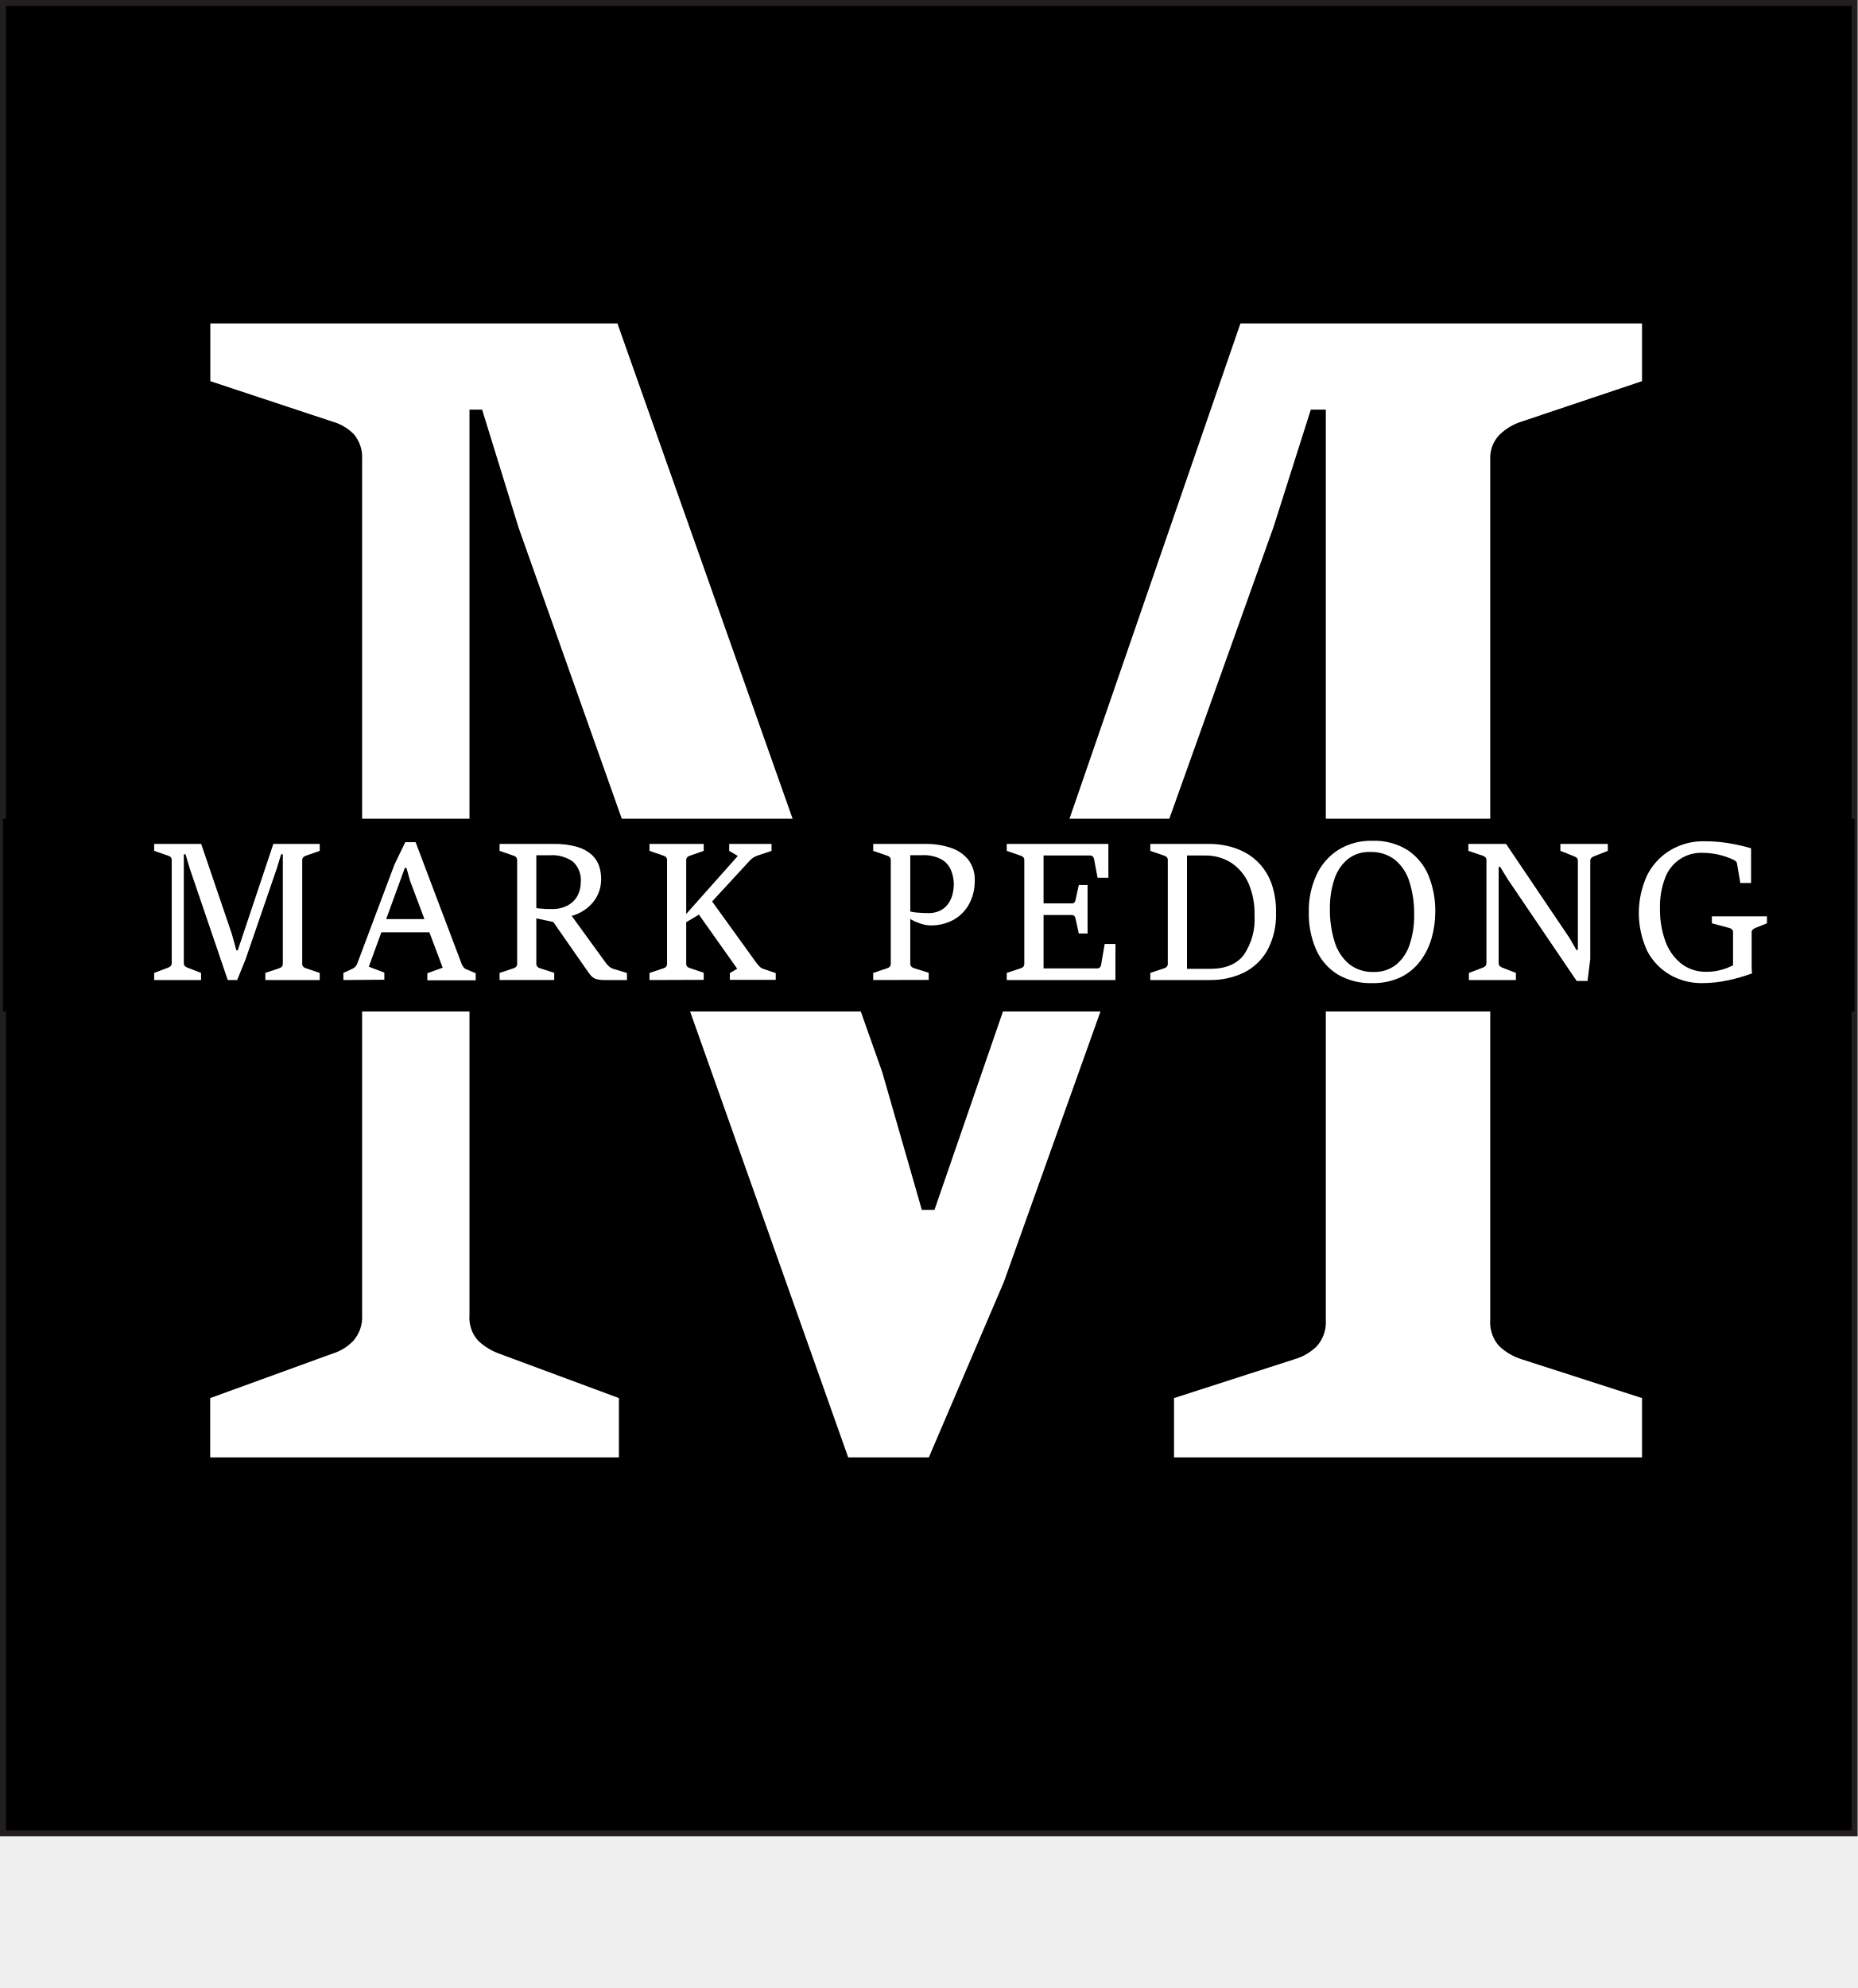
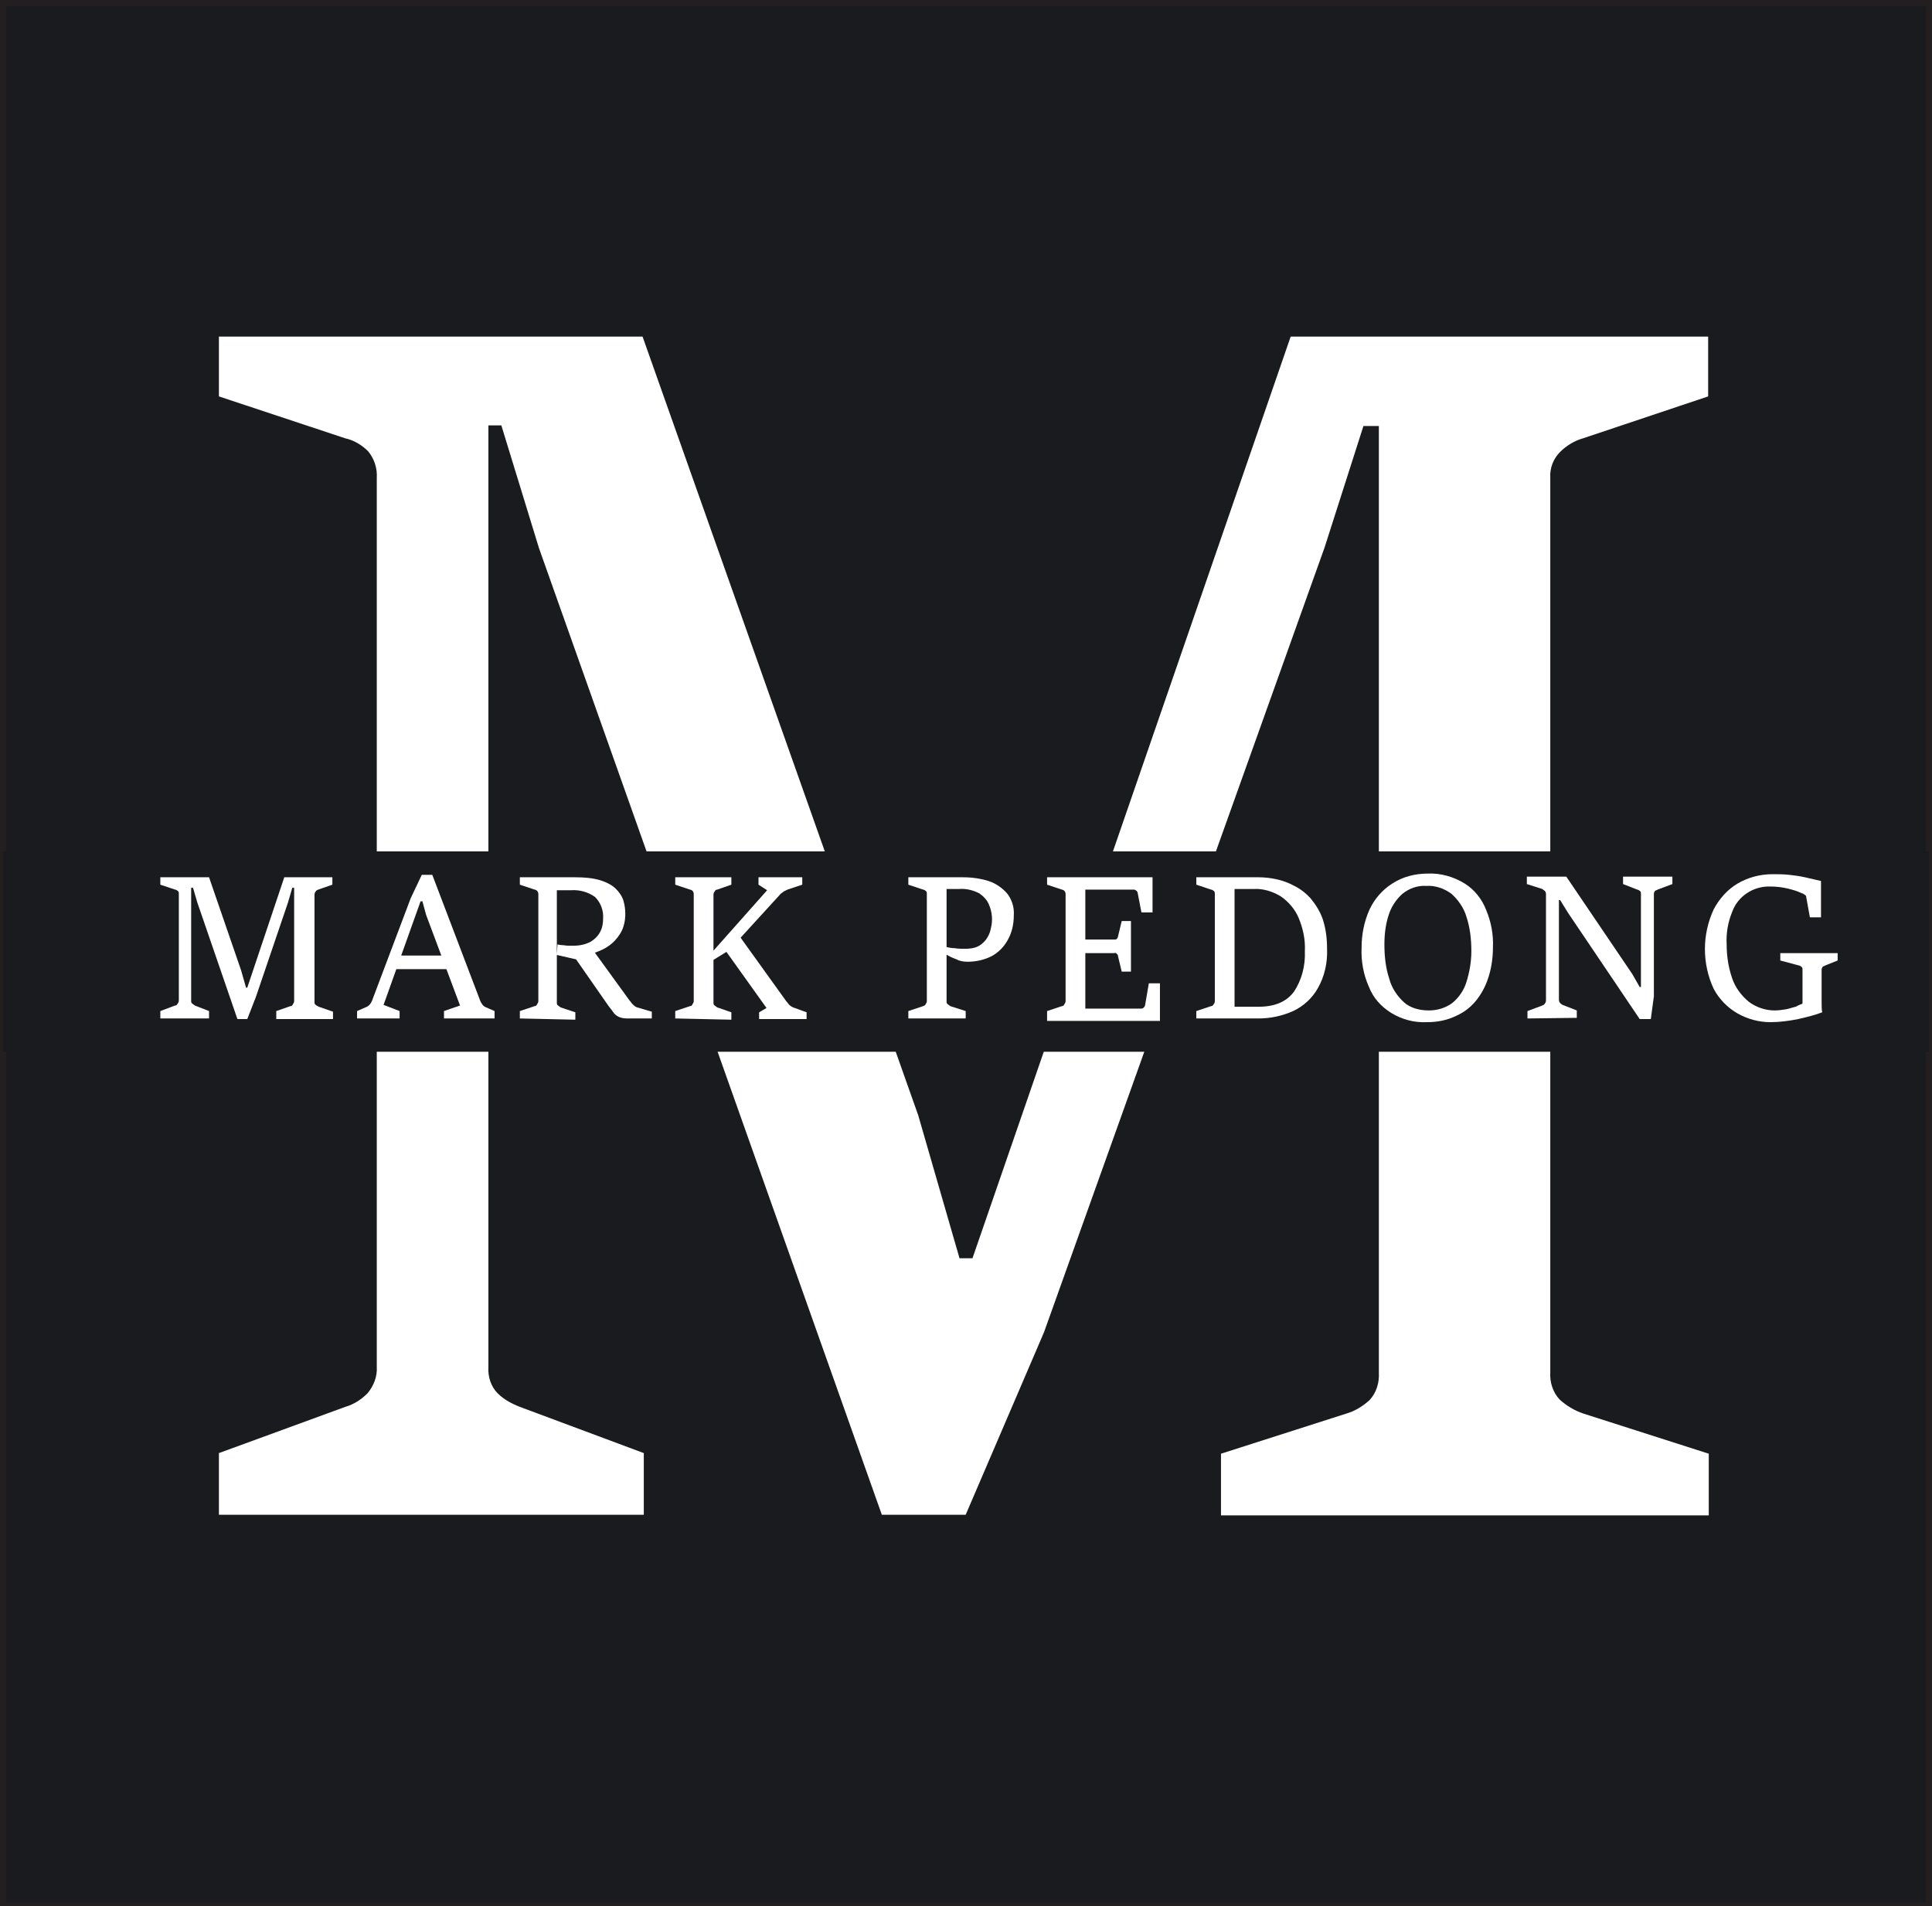
- <svg xmlns="http://www.w3.org/2000/svg" id="Layer_1" data-name="Layer 1" viewBox="0 0 313.29 335.21">
-   <rect x="0.5" y="0.5" width="312.29" height="308.64" style="stroke:#231f20;stroke-miterlimit:10" />
-   <path d="M35.45,245.74v-10L56,228.27a8.23,8.23,0,0,0,3.6-2.2,6,6,0,0,0,1.47-4.33V77.47a6,6,0,0,0-1.4-4.26A8.2,8.2,0,0,0,56,71.07l-20.53-6.8V54.54h68.66l44.67,126.27,6.67,23.2h2.13l51.6-149.47h67.73v9.73l-20.26,6.8a9.44,9.44,0,0,0-3.74,2.2,5.59,5.59,0,0,0-1.6,4.2V222.54a6,6,0,0,0,1.47,4.4,9.78,9.78,0,0,0,3.87,2.27l20.26,6.53v10H198v-10l20.26-6.53a8.87,8.87,0,0,0,3.81-2.2,6.06,6.06,0,0,0,1.53-4.47V69.07h-2.53l-6.27,19.74L169.31,216.14l-12.66,29.6h-13.6L87.45,88.94,81.31,69.07H79.18V221.74a5.71,5.71,0,0,0,1.47,4.33,10.16,10.16,0,0,0,3.6,2.2l20.13,7.47v10Z" style="fill:#fff" />
-   <rect x="0.5" y="138.05" width="312.29" height="32.5" />
-   <path d="M26,165.25v-1.2l2.37-.9a.91.91,0,0,0,.42-.26.77.77,0,0,0,.17-.52V145.05a.78.78,0,0,0-.16-.51.88.88,0,0,0-.43-.25L26,143.47V142.3h7.93l5.16,15.15.77,2.79h.24l6-17.94h7.82v1.17l-2.34.82a1.06,1.06,0,0,0-.43.26.68.68,0,0,0-.18.5v17.41a.75.75,0,0,0,.16.53,1.13,1.13,0,0,0,.45.27l2.34.79v1.2H44.75v-1.2l2.34-.79a1,1,0,0,0,.44-.26.78.78,0,0,0,.17-.54V144.05h-.29l-.72,2.36-5.25,15.28L40,165.25H38.41L32,146.43l-.71-2.38H31v18.32a.74.74,0,0,0,.17.52,1.11,1.11,0,0,0,.42.26l2.32.9v1.2Z" style="fill:#fff" />
-   <path d="M57.91,165.25v-1.2l1.57-.72a1.51,1.51,0,0,0,.78-.88l6.27-16.68L68.35,142h1.74l7.77,20.54a2.32,2.32,0,0,0,.3.52.93.93,0,0,0,.44.36l1.63.68v1.2H72.07v-1.2l2.59-.93-5.51-14.67-.6-2.16h-.27L62.2,163l2.62,1v1.2Zm6.16-8.05.75-2.23h7.1l.75,2.23Z" style="fill:#fff" />
-   <path d="M84.26,165.25v-1.2l2.37-.79a.89.89,0,0,0,.43-.26.77.77,0,0,0,.16-.54V145.05a.73.73,0,0,0-.17-.51.89.89,0,0,0-.42-.25l-2.37-.82V142.3h9a13.77,13.77,0,0,1,4.12.51,6.41,6.41,0,0,1,2.47,1.36,4.57,4.57,0,0,1,1.2,1.88,6.67,6.67,0,0,1,.33,2.06,6.16,6.16,0,0,1-.8,3.21,6.55,6.55,0,0,1-2,2.12,7.25,7.25,0,0,1-2.35,1.05l-2.5,1.06-3.54-.75.14-1.71a4.69,4.69,0,0,0,.66.1c.35,0,.72.07,1.12.09l.93,0a5.37,5.37,0,0,0,2.74-.63A4.1,4.1,0,0,0,97.42,151a4.91,4.91,0,0,0,.53-2.23,4.24,4.24,0,0,0-1.32-3.48,6,6,0,0,0-3.88-1.08h-2.3v18.24a.78.78,0,0,0,.17.54.91.91,0,0,0,.42.26l2.43.79v1.2Zm21.48,0H102a4.9,4.9,0,0,1-1.54-.19,2,2,0,0,1-.86-.63c-.23-.3-.54-.71-.91-1.25l-5.52-7.92,3.12-1,5.81,8a3.73,3.73,0,0,0,.54.62,1.85,1.85,0,0,0,.72.46l2.37.72Z" style="fill:#fff" />
-   <path d="M109.54,165.25v-1.2l2.37-.79a.82.82,0,0,0,.42-.26.78.78,0,0,0,.17-.54V145.05a.73.73,0,0,0-.17-.51.8.8,0,0,0-.42-.25l-2.37-.82V142.3h9.14v1.17l-2.35.82a.89.89,0,0,0-.43.26.72.72,0,0,0-.17.5v9.06l8.7-9.78-1.45-.86V142.3h7.14v1.17l-2.38.8a3.29,3.29,0,0,0-.64.3,3,3,0,0,0-.66.55L120.1,152l7.44,10.32a5.84,5.84,0,0,0,.5.59,1.58,1.58,0,0,0,.59.42l2.2.75v1.14h-7.74v-1.14l1.24-.74-6.46-9.12-2.14,1.28v6.93a.77.77,0,0,0,.16.54.88.88,0,0,0,.44.26l2.35.79v1.2Z" style="fill:#fff" />
-   <path d="M147.27,165.25v-1.2l2.37-.79a1,1,0,0,0,.42-.26.78.78,0,0,0,.17-.54V145.05a.78.78,0,0,0-.16-.51.88.88,0,0,0-.43-.25l-2.37-.82V142.3h8.9a12.68,12.68,0,0,1,4.12.64,6.33,6.33,0,0,1,3,2,5.49,5.49,0,0,1,1.1,3.58,8,8,0,0,1-1,4,6.63,6.63,0,0,1-2.64,2.61,7.91,7.91,0,0,1-3.85.91,5.6,5.6,0,0,1-1.84-.37,7.43,7.43,0,0,1-1.74-.84v-1.19a6.43,6.43,0,0,0,1.43.24c.61.06,1.19.08,1.72.08a4.37,4.37,0,0,0,2.33-.54,3.76,3.76,0,0,0,1.32-1.34,4.89,4.89,0,0,0,.59-1.57,6.35,6.35,0,0,0-.3-3.73,3.87,3.87,0,0,0-1.61-1.87,6.34,6.34,0,0,0-3.28-.71h-2v18.24a.73.73,0,0,0,.18.54,1,1,0,0,0,.42.26l2.51.79v1.2Z" style="fill:#fff" />
-   <path d="M169.79,165.25v-1.2l2.37-.79a.89.89,0,0,0,.43-.26.83.83,0,0,0,.16-.54V145.05a.73.73,0,0,0-.17-.51.89.89,0,0,0-.42-.25l-2.37-.82V142.3h17.14V148h-1.82l-.6-3.15a.77.77,0,0,0-.23-.44.59.59,0,0,0-.43-.16H176v8.08h4.73a.65.65,0,0,0,.45-.13.79.79,0,0,0,.21-.44l.55-2.53h1.48v8.18h-1.48l-.55-2.52a.86.86,0,0,0-.21-.45.61.61,0,0,0-.45-.15H176v9h9.07a.59.59,0,0,0,.41-.16.74.74,0,0,0,.22-.44l.61-3.52h1.81v6.08Z" style="fill:#fff" />
-   <path d="M194,165.25v-1.2l2.37-.79a.93.93,0,0,0,.41-.26.73.73,0,0,0,.17-.54V145.05a.69.69,0,0,0-.17-.51.91.91,0,0,0-.41-.25l-2.37-.82V142.3h10.1a13.78,13.78,0,0,1,2.82.32,11.79,11.79,0,0,1,3,1.09,9.42,9.42,0,0,1,2.66,2.1,10,10,0,0,1,1.91,3.31,13.94,13.94,0,0,1,.71,4.75,12.45,12.45,0,0,1-1.5,6.44,9.32,9.32,0,0,1-4,3.73,12.92,12.92,0,0,1-5.61,1.21Zm6.19-21v19.11h3.92q3.87,0,5.67-2.36a10.66,10.66,0,0,0,1.8-6.62,12.91,12.91,0,0,0-1-5.4,8.11,8.11,0,0,0-2.93-3.5,8,8,0,0,0-4.45-1.23Z" style="fill:#fff" />
-   <path d="M231.38,165.77a10.8,10.8,0,0,1-5.79-1.47,9.35,9.35,0,0,1-3.62-4.17,15.08,15.08,0,0,1-1.24-6.39,14.31,14.31,0,0,1,1.28-6.18,10,10,0,0,1,3.67-4.24,10.36,10.36,0,0,1,5.73-1.55,10.55,10.55,0,0,1,6,1.58,9.54,9.54,0,0,1,3.51,4.28,15.59,15.59,0,0,1,1.14,6.11,16.06,16.06,0,0,1-.61,4.43,11.87,11.87,0,0,1-1.91,3.87,9.21,9.21,0,0,1-3.3,2.73A10.82,10.82,0,0,1,231.38,165.77Zm.28-1.88a5.9,5.9,0,0,0,3.79-1.22,7.28,7.28,0,0,0,2.28-3.38,15,15,0,0,0,.77-5,17.6,17.6,0,0,0-.81-5.65,7.7,7.7,0,0,0-2.45-3.68,6.45,6.45,0,0,0-4.15-1.3,5.72,5.72,0,0,0-3.9,1.3,7.41,7.41,0,0,0-2.2,3.45,15.29,15.29,0,0,0-.7,4.76,17.94,17.94,0,0,0,.79,5.62,7.87,7.87,0,0,0,2.43,3.75A6.33,6.33,0,0,0,231.66,163.89Z" style="fill:#fff" />
-   <path d="M247.73,165.25v-1.2l2.37-.9a1.09,1.09,0,0,0,.43-.27.78.78,0,0,0,.16-.51v-17.3a.73.73,0,0,0-.17-.51,1,1,0,0,0-.42-.26l-2.46-.83V142.3H254l10.68,15.83,1.19,2.06h.24V145.13a.59.59,0,0,0-.18-.48,1.31,1.31,0,0,0-.43-.25l-2.34-.93V142.3h8v1.17l-2.36.93a1.26,1.26,0,0,0-.4.25.6.6,0,0,0-.2.48v16.56l-.46,3.72h-1.83l-11.63-17.16L253,146.16h-.25v16.21a.65.65,0,0,0,.19.52,1,1,0,0,0,.4.26l2.32.9v1.2Z" style="fill:#fff" />
-   <path d="M292.28,162.78v-5.53a.74.74,0,0,0-.16-.52.93.93,0,0,0-.41-.24l-3-.81v-1.17H298v1.17l-2,.81a1.7,1.7,0,0,0-.39.25.63.63,0,0,0-.19.51v2.62c0,1,0,1.86,0,2.57s0,1.27.07,1.69a30.46,30.46,0,0,1-3.93,1.14,20.44,20.44,0,0,1-4.54.5,10.57,10.57,0,0,1-5.32-1.37,10,10,0,0,1-3.87-4,15.16,15.16,0,0,1,0-12.9,10.39,10.39,0,0,1,3.92-4.17,10.78,10.78,0,0,1,5.63-1.48,26.31,26.31,0,0,1,2.73.13c.86.09,1.71.23,2.56.4s1.74.39,2.65.65v5.86h-1.81l-.57-3.32a.59.59,0,0,0-.27-.4,2.16,2.16,0,0,0-.43-.25,12.26,12.26,0,0,0-2.44-.82,12.41,12.41,0,0,0-2.7-.3,6.45,6.45,0,0,0-6.24,4.14,13.34,13.34,0,0,0-.9,5.27,15.45,15.45,0,0,0,.92,5.53,8.47,8.47,0,0,0,2.68,3.76,6.72,6.72,0,0,0,4.25,1.36,8.83,8.83,0,0,0,1.91-.19,10.93,10.93,0,0,0,1.53-.44C291.73,163,292.06,162.89,292.28,162.78Z" style="fill:#fff" />
+ <svg xmlns="http://www.w3.org/2000/svg" version="1.1" id="Layer_1" x="0px" y="0px" viewBox="0 0 313.3 309.1" style="enable-background:new 0 0 313.3 309.1;" xml:space="preserve">
+   <style type="text/css">
+ 	.st0{fill:#1A1B1E;stroke:#231F20;stroke-miterlimit:10;}
+ 	.st1{fill:#FFFFFF;}
+ 	.st2{fill:#1A1B1E;}
+ </style>
+   <rect x="0.5" y="0.5" class="st0" width="312.3" height="308.6" />
+   <path class="st1" d="M35.5,245.7v-10l20.5-7.5c1.4-0.4,2.6-1.2,3.6-2.2c1-1.2,1.6-2.7,1.5-4.3V77.5c0.1-1.5-0.4-3.1-1.4-4.3  c-1-1-2.3-1.8-3.7-2.1l-20.5-6.8v-9.7h68.7l44.7,126.3l6.7,23.2h2.1l51.6-149.5h67.7v9.7l-20.3,6.8c-1.4,0.4-2.7,1.2-3.7,2.2  c-1.1,1.1-1.7,2.6-1.6,4.2v145.1c-0.1,1.6,0.4,3.2,1.5,4.4c1.1,1,2.4,1.8,3.9,2.3l20.3,6.5v10H198v-10l20.3-6.5  c1.4-0.4,2.7-1.2,3.8-2.2c1.1-1.2,1.6-2.8,1.5-4.5V69.1h-2.5l-6.3,19.7l-45.5,127.3l-12.7,29.6H143L87.4,88.9l-6.1-19.9h-2.1v152.7  c-0.1,1.6,0.4,3.2,1.5,4.3c1,1,2.3,1.7,3.6,2.2l20.1,7.5v10H35.5z" />
+   <rect x="0.5" y="138.1" class="st2" width="312.3" height="32.5" />
+   <path class="st1" d="M26,165.2v-1.2l2.4-0.9c0.2,0,0.3-0.1,0.4-0.3c0.1-0.1,0.2-0.3,0.2-0.5v-17.3c0-0.2,0-0.4-0.2-0.5  c-0.1-0.1-0.3-0.2-0.4-0.2l-2.4-0.8v-1.2h7.9l5.2,15.1l0.8,2.8h0.2l6-17.9h7.8v1.2l-2.3,0.8c-0.2,0.1-0.3,0.1-0.4,0.3  c-0.1,0.1-0.2,0.3-0.2,0.5v17.4c0,0.2,0,0.4,0.2,0.5c0.1,0.1,0.3,0.2,0.5,0.3l2.3,0.8v1.2h-9.2V164l2.3-0.8c0.2,0,0.3-0.1,0.4-0.3  c0.1-0.2,0.2-0.3,0.2-0.5v-18.4h-0.3l-0.7,2.4l-5.2,15.3l-1.4,3.6h-1.6L32,146.4l-0.7-2.4H31v18.3c0,0.2,0,0.4,0.2,0.5  c0.1,0.1,0.3,0.2,0.4,0.3l2.3,0.9v1.2L26,165.2z" />
+   <path class="st1" d="M57.9,165.2v-1.2l1.6-0.7c0.4-0.2,0.6-0.5,0.8-0.9l6.3-16.7l1.8-3.8h1.7l7.8,20.5c0.1,0.2,0.2,0.4,0.3,0.5  c0.1,0.2,0.3,0.3,0.4,0.4l1.6,0.7v1.2h-8.2v-1.2l2.6-0.9l-5.5-14.7l-0.6-2.2h-0.3L62.2,163l2.6,1v1.2L57.9,165.2z M64.1,157.2  l0.8-2.2h7.1l0.8,2.2H64.1z" />
+   <path class="st1" d="M84.3,165.2v-1.2l2.4-0.8c0.2,0,0.3-0.1,0.4-0.3c0.1-0.2,0.2-0.3,0.2-0.5v-17.4c0-0.2-0.1-0.4-0.2-0.5  c-0.1-0.1-0.3-0.2-0.4-0.2l-2.4-0.8v-1.2h9c1.4,0,2.8,0.1,4.1,0.5c0.9,0.3,1.8,0.7,2.5,1.4c0.5,0.5,1,1.2,1.2,1.9  c0.2,0.7,0.3,1.4,0.3,2.1c0,1.1-0.2,2.2-0.8,3.2c-0.5,0.8-1.2,1.6-2,2.1c-0.7,0.5-1.5,0.8-2.3,1.1l-2.5,1.1l-3.5-0.8l0.1-1.7  c0.2,0,0.4,0.1,0.7,0.1c0.3,0,0.7,0.1,1.1,0.1H93c1,0,1.9-0.2,2.7-0.6c0.7-0.4,1.3-1,1.6-1.6c0.4-0.7,0.5-1.5,0.5-2.2  c0.1-1.3-0.4-2.6-1.3-3.5c-1.1-0.8-2.5-1.2-3.9-1.1h-2.3v18.2c0,0.2,0,0.4,0.2,0.5c0.1,0.1,0.3,0.2,0.4,0.3l2.4,0.8v1.2L84.3,165.2z   M105.7,165.2H102c-0.5,0-1,0-1.5-0.2c-0.3-0.1-0.6-0.3-0.9-0.6c-0.2-0.3-0.5-0.7-0.9-1.2l-5.5-7.9l3.1-1l5.8,8  c0.2,0.2,0.3,0.4,0.5,0.6c0.2,0.2,0.4,0.4,0.7,0.5l2.4,0.7L105.7,165.2z" />
+   <path class="st1" d="M109.5,165.2v-1.2l2.4-0.8c0.2,0,0.3-0.1,0.4-0.3c0.1-0.2,0.2-0.3,0.2-0.5v-17.4c0-0.2-0.1-0.4-0.2-0.5  c-0.1-0.1-0.3-0.2-0.4-0.2l-2.4-0.8v-1.2h9.1v1.2l-2.3,0.8c-0.2,0-0.3,0.1-0.4,0.3c-0.1,0.1-0.2,0.3-0.2,0.5v9.1l8.7-9.8l-1.4-0.9  v-1.2h7.1v1.2l-2.4,0.8c-0.2,0.1-0.4,0.2-0.6,0.3c-0.2,0.2-0.5,0.3-0.7,0.6l-6.3,6.9l7.4,10.3c0.2,0.2,0.3,0.4,0.5,0.6  c0.2,0.2,0.4,0.3,0.6,0.4l2.2,0.8v1.1h-7.7v-1.1l1.2-0.7l-6.5-9.1l-2.1,1.3v6.9c0,0.2,0,0.4,0.2,0.5c0.1,0.1,0.3,0.2,0.4,0.3  l2.3,0.8v1.2L109.5,165.2z" />
+   <path class="st1" d="M147.3,165.2v-1.2l2.4-0.8c0.2-0.1,0.3-0.1,0.4-0.3c0.1-0.2,0.2-0.3,0.2-0.5v-17.4c0-0.2,0-0.4-0.2-0.5  c-0.1-0.1-0.3-0.2-0.4-0.2l-2.4-0.8v-1.2h8.9c1.4,0,2.8,0.2,4.1,0.6c1.2,0.4,2.2,1.1,3,2c0.8,1,1.2,2.3,1.1,3.6c0,1.4-0.3,2.8-1,4  c-0.6,1.1-1.5,2-2.6,2.6c-1.2,0.6-2.5,0.9-3.9,0.9c-0.6,0-1.3-0.1-1.8-0.4c-0.6-0.2-1.2-0.5-1.7-0.8v-1.2c0.5,0.1,0.9,0.2,1.4,0.2  c0.6,0.1,1.2,0.1,1.7,0.1c0.8,0,1.6-0.1,2.3-0.5c0.5-0.3,1-0.8,1.3-1.3c0.3-0.5,0.5-1,0.6-1.6c0.3-1.2,0.2-2.5-0.3-3.7  c-0.3-0.8-0.9-1.4-1.6-1.9c-1-0.5-2.1-0.8-3.3-0.7h-2v18.2c0,0.2,0,0.4,0.2,0.5c0.1,0.1,0.3,0.2,0.4,0.3l2.5,0.8v1.2L147.3,165.2z" />
+   <path class="st1" d="M169.8,165.2v-1.2l2.4-0.8c0.2,0,0.3-0.1,0.4-0.3c0.1-0.2,0.2-0.3,0.2-0.5v-17.4c0-0.2-0.1-0.4-0.2-0.5  c-0.1-0.1-0.3-0.2-0.4-0.2l-2.4-0.8v-1.2h17.1v5.7h-1.8l-0.6-3.1c0-0.2-0.1-0.3-0.2-0.4c-0.1-0.1-0.3-0.2-0.4-0.2H176v8.1h4.7  c0.2,0,0.3,0,0.4-0.1c0.1-0.1,0.2-0.3,0.2-0.4l0.6-2.5h1.5v8.2h-1.5l-0.6-2.5c0-0.2-0.1-0.3-0.2-0.4c-0.1-0.1-0.3-0.2-0.4-0.1H176v9  h9.1c0.2,0,0.3-0.1,0.4-0.2c0.1-0.1,0.2-0.3,0.2-0.4l0.6-3.5h1.8v6.1H169.8z" />
+   <path class="st1" d="M194,165.2v-1.2l2.4-0.8c0.2,0,0.3-0.1,0.4-0.3c0.1-0.1,0.2-0.3,0.2-0.5v-17.4c0-0.2,0-0.4-0.2-0.5  c-0.1-0.1-0.3-0.2-0.4-0.2l-2.4-0.8v-1.2h10.1c0.9,0,1.9,0.1,2.8,0.3c1,0.2,2.1,0.6,3,1.1c1,0.5,1.9,1.2,2.7,2.1  c0.8,1,1.5,2.1,1.9,3.3c0.5,1.5,0.7,3.1,0.7,4.8c0.1,2.2-0.4,4.5-1.5,6.4c-0.9,1.6-2.3,2.9-4,3.7c-1.8,0.8-3.7,1.2-5.6,1.2  L194,165.2z M200.2,144.2v19.1h3.9c2.6,0,4.5-0.8,5.7-2.4c1.3-1.9,1.9-4.3,1.8-6.6c0.1-1.9-0.3-3.7-1-5.4c-0.6-1.4-1.6-2.6-2.9-3.5  c-1.3-0.8-2.9-1.3-4.4-1.2L200.2,144.2z" />
+   <path class="st1" d="M231.4,165.8c-2,0.1-4-0.4-5.8-1.5c-1.6-1-2.9-2.4-3.6-4.2c-0.9-2-1.3-4.2-1.2-6.4c0-2.1,0.4-4.2,1.3-6.2  c0.8-1.7,2.1-3.2,3.7-4.2c1.7-1.1,3.7-1.6,5.7-1.6c2.1-0.1,4.2,0.5,6,1.6c1.6,1,2.8,2.5,3.5,4.3c0.8,1.9,1.2,4,1.1,6.1  c0,1.5-0.2,3-0.6,4.4c-0.4,1.4-1,2.7-1.9,3.9c-0.9,1.2-2,2.1-3.3,2.7C234.7,165.5,233.1,165.8,231.4,165.8z M231.7,163.9  c1.4,0,2.7-0.4,3.8-1.2c1.1-0.9,1.9-2.1,2.3-3.4c0.5-1.6,0.8-3.3,0.8-5c0-1.9-0.2-3.8-0.8-5.6c-0.4-1.4-1.3-2.7-2.4-3.7  c-1.2-0.9-2.7-1.4-4.1-1.3c-1.4-0.1-2.8,0.4-3.9,1.3c-1,0.9-1.8,2.1-2.2,3.4c-0.5,1.5-0.7,3.1-0.7,4.8c0,1.9,0.2,3.8,0.8,5.6  c0.4,1.5,1.3,2.8,2.4,3.8C228.7,163.5,230.2,163.9,231.7,163.9z" />
+   <path class="st1" d="M247.7,165.2v-1.2l2.4-0.9c0.2-0.1,0.3-0.1,0.4-0.3c0.1-0.1,0.2-0.3,0.2-0.5v-17.3c0-0.2-0.1-0.4-0.2-0.5  c-0.1-0.1-0.3-0.2-0.4-0.3l-2.5-0.8v-1.2h6.4l10.7,15.8l1.2,2.1h0.2v-15.1c0-0.2,0-0.4-0.2-0.5c-0.1-0.1-0.3-0.2-0.4-0.2l-2.3-0.9  v-1.2h8v1.2l-2.4,0.9c-0.1,0.1-0.3,0.1-0.4,0.2c-0.1,0.1-0.2,0.3-0.2,0.5v16.6l-0.5,3.7h-1.8l-11.6-17.2l-1.3-2.1h-0.2v16.2  c0,0.2,0.1,0.4,0.2,0.5c0.1,0.1,0.2,0.2,0.4,0.3l2.3,0.9v1.2L247.7,165.2z" />
+   <path class="st1" d="M292.3,162.8v-5.5c0-0.2,0-0.4-0.2-0.5c-0.1-0.1-0.3-0.2-0.4-0.2l-3-0.8v-1.2h9.3v1.2l-2,0.8  c-0.1,0.1-0.3,0.1-0.4,0.2c-0.1,0.1-0.2,0.3-0.2,0.5v2.6c0,1,0,1.9,0,2.6s0,1.3,0.1,1.7c-1.3,0.5-2.6,0.8-3.9,1.1  c-1.5,0.3-3,0.5-4.5,0.5c-1.9,0-3.7-0.5-5.3-1.4c-1.6-0.9-3-2.3-3.9-4c-1.9-4.1-1.9-8.8,0-12.9c0.9-1.7,2.2-3.2,3.9-4.2  c1.7-1,3.7-1.5,5.6-1.5c0.9,0,1.8,0,2.7,0.1c0.9,0.1,1.7,0.2,2.6,0.4s1.7,0.4,2.6,0.6v5.9h-1.8l-0.6-3.3c0-0.2-0.1-0.3-0.3-0.4  c-0.1-0.1-0.3-0.2-0.4-0.2c-0.8-0.4-1.6-0.6-2.4-0.8c-0.9-0.2-1.8-0.3-2.7-0.3c-2.8-0.1-5.3,1.6-6.2,4.1c-0.7,1.7-1,3.5-0.9,5.3  c0,1.9,0.3,3.8,0.9,5.5c0.5,1.5,1.5,2.8,2.7,3.8c1.2,0.9,2.7,1.4,4.2,1.4c0.6,0,1.3-0.1,1.9-0.2c0.5-0.1,1-0.3,1.5-0.4  C291.7,163,292.1,162.9,292.3,162.8z" />
</svg>
